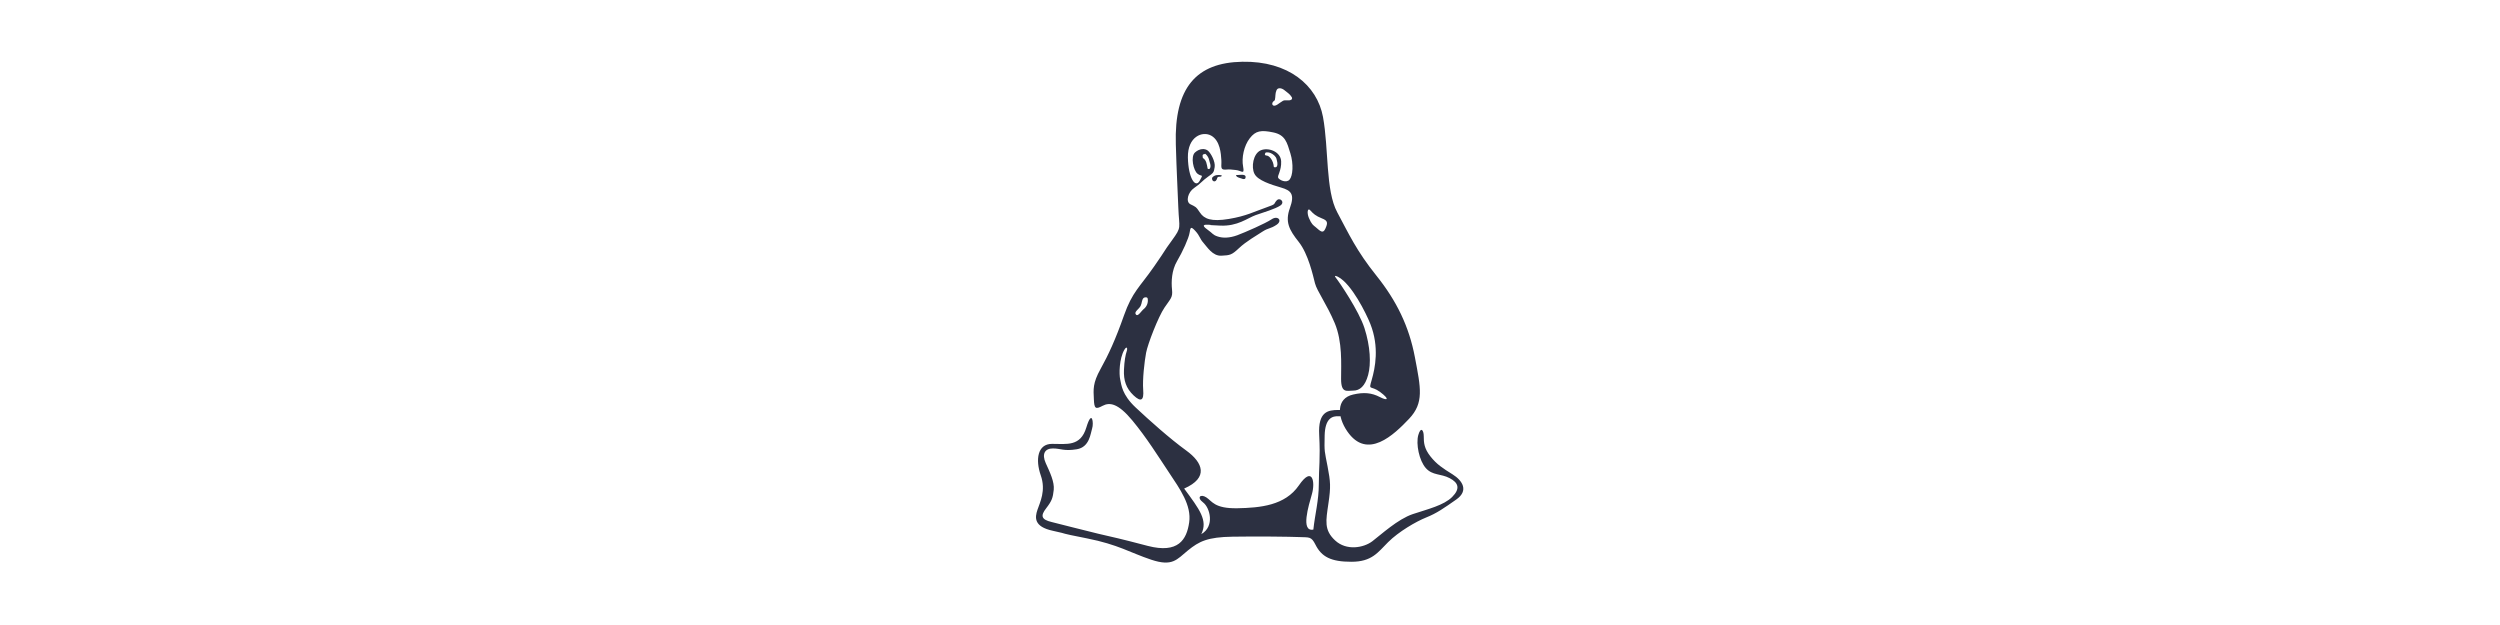
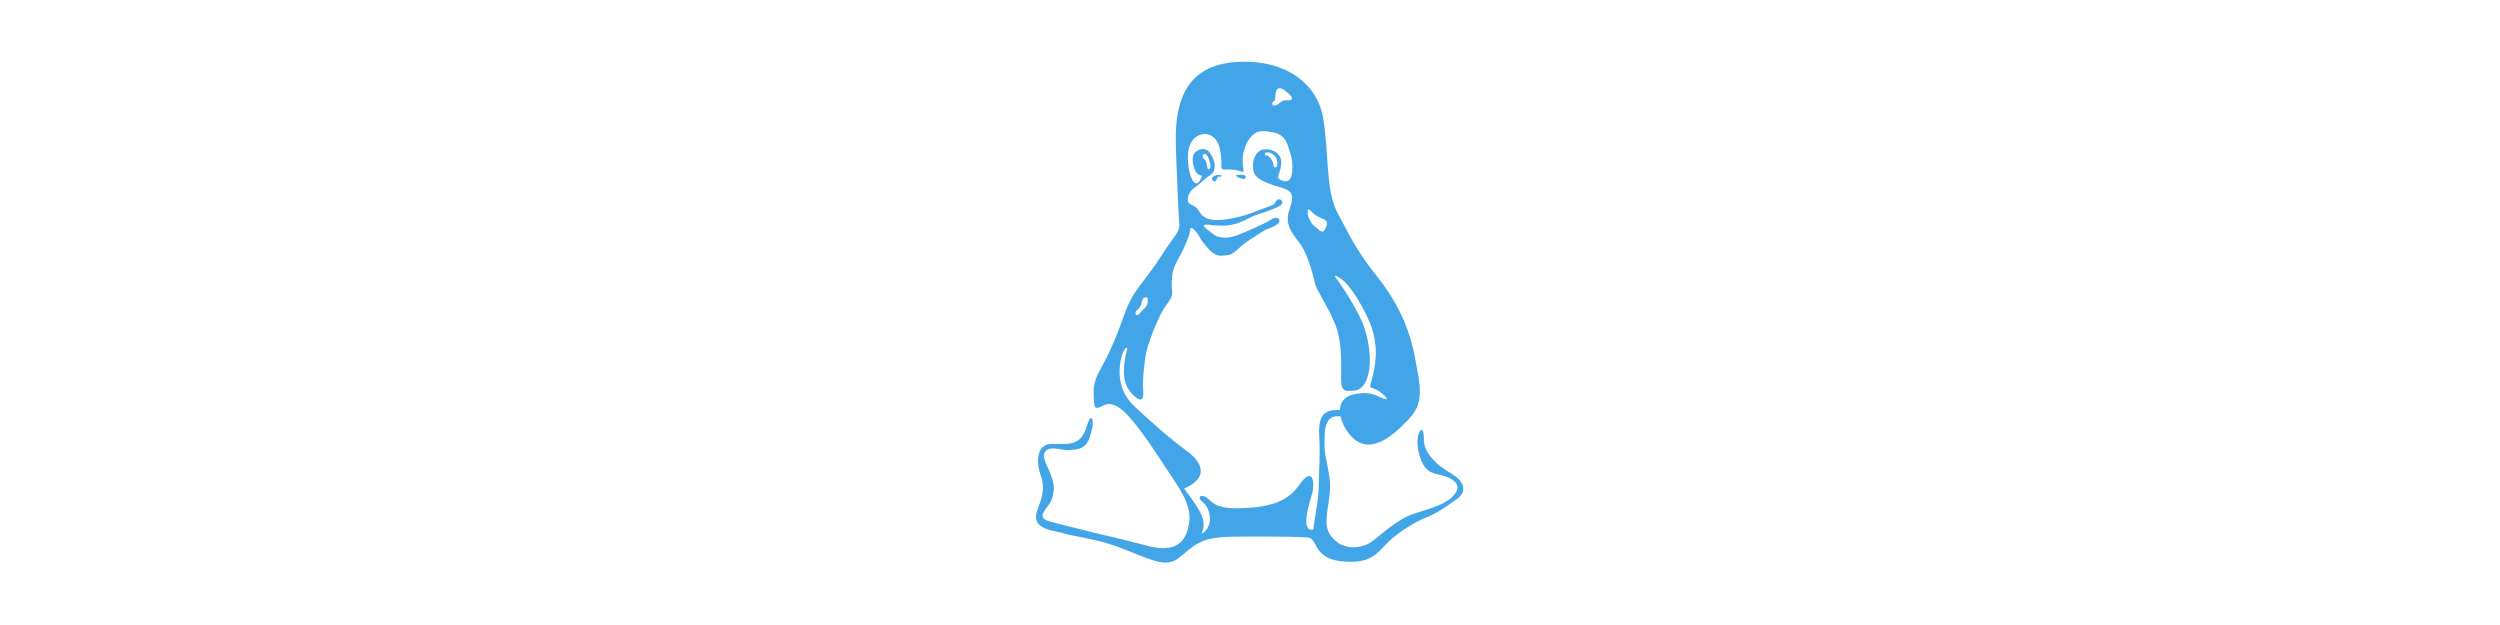
<svg xmlns="http://www.w3.org/2000/svg" width="200px" height="50px" viewBox="0 0 200 50" version="1.1">
  <defs />
  <g id="git.com" stroke="none" stroke-width="1" fill="none" fill-rule="evenodd">
-     <g id="linux" fill-rule="nonzero" fill="#2C3041">
+     <g id="linux" fill-rule="nonzero" fill="#42A5E8">
      <path d="M94.066,11.557 C93.929,7.012 95.701,5.006 99.383,4.94 C103.061,4.869 105.366,6.809 105.839,9.353 C106.306,11.893 106.037,15.24 106.976,16.977 C107.911,18.719 108.51,20.055 110.12,22.061 C111.725,24.067 112.726,26.109 113.193,28.587 C113.665,31.061 113.93,32.229 112.726,33.504 C111.522,34.773 109.384,36.846 107.779,34.504 C106.972,33.331 106.885,31.873 108.246,31.564 C109.115,31.36 109.74,31.427 110.385,31.762 C111.035,32.097 111.187,31.939 110.41,31.36 C109.628,30.781 109.47,31.315 109.74,30.38 C110.009,29.445 110.359,27.764 109.628,25.916 C109.288,25.062 108.135,22.726 107.053,22.152 C106.956,22.096 106.672,21.98 106.865,22.218 C107.154,22.579 108.714,24.874 109.155,26.241 C109.628,27.709 109.694,29.11 109.45,29.999 C109.207,30.893 108.78,31.248 108.267,31.248 C107.754,31.248 107.287,31.492 107.287,30.314 C107.287,29.131 107.409,27.348 106.774,25.839 C106.139,24.336 105.367,23.3 105.199,22.665 C105.037,22.03 104.666,20.323 103.899,19.353 C103.127,18.383 102.792,17.748 103.193,16.641 C103.594,15.539 103.294,15.24 102.492,15.006 C101.69,14.772 100.618,14.437 100.354,13.899 C100.085,13.366 100.252,12.294 100.852,12.03 C101.456,11.761 102.456,12.126 102.492,12.898 C102.528,13.665 102.157,14.067 102.259,14.234 C102.36,14.402 102.893,14.671 103.163,14.371 C103.427,14.067 103.498,13.132 103.229,12.263 C102.959,11.395 102.827,10.791 101.857,10.592 C100.887,10.389 100.45,10.455 99.983,11.06 C99.516,11.659 99.313,12.629 99.45,13.335 C99.582,14.036 99.313,13.635 98.846,13.599 C98.378,13.568 98.51,13.533 98.043,13.568 C97.576,13.599 97.743,13.299 97.708,12.796 C97.677,12.294 97.611,11.258 96.905,10.856 C96.204,10.455 95.001,10.923 95.031,12.599 C95.067,14.27 95.635,15.072 95.971,14.468 C96.306,13.868 96.138,14.168 95.803,13.899 C95.468,13.635 95.234,12.527 95.6,12.197 C95.971,11.862 96.402,11.862 96.641,12.06 C96.875,12.263 97.241,12.934 97.174,13.366 C97.108,13.802 97.073,13.833 96.641,14.137 C96.204,14.437 96.037,14.706 95.534,15.036 C95.031,15.372 94.833,16.144 95.235,16.342 C95.636,16.545 95.671,16.509 96.001,17.012 C96.337,17.515 96.905,17.749 98.312,17.515 C99.714,17.282 100.293,16.946 101.355,16.575 C102.127,16.311 101.857,16.342 102.127,16.042 C102.391,15.743 102.828,16.174 102.426,16.443 C102.025,16.713 101.121,16.977 100.451,17.21 C99.785,17.449 99.013,18.115 97.611,18.048 C96.205,17.982 97.175,18.013 96.738,17.982 C96.306,17.947 96.103,18.013 96.57,18.348 C97.043,18.683 97.007,18.785 97.408,18.917 C97.81,19.054 98.343,19.054 98.983,18.82 C99.618,18.582 101.223,17.881 101.726,17.546 C102.223,17.21 102.624,17.647 102.127,17.982 C101.624,18.317 101.487,18.216 101.02,18.516 C100.552,18.82 99.684,19.318 99.115,19.856 C98.546,20.39 98.414,20.425 97.708,20.456 C97.007,20.491 96.571,19.755 96.271,19.42 C95.971,19.084 96.001,18.887 95.636,18.485 C95.27,18.084 95.235,18.18 95.168,18.617 C95.102,19.054 94.6,20.156 94.163,20.892 C93.731,21.629 93.695,22.533 93.762,23.168 C93.828,23.803 93.66,23.869 93.162,24.605 C92.66,25.342 91.821,27.515 91.689,28.216 C91.557,28.917 91.39,30.36 91.456,31.193 C91.522,32.031 91.288,32.198 90.684,31.629 C90.084,31.061 89.881,30.426 89.917,29.588 C89.947,28.872 90.044,28.369 90.135,28.105 C90.227,27.841 90.14,27.658 89.947,27.983 C89.536,28.694 89.516,29.923 89.617,30.36 C89.714,30.792 89.749,31.564 90.852,32.599 C91.959,33.636 93.564,35.073 94.9,36.043 C96.24,37.013 96.708,38.217 94.732,39.085 C95.971,40.762 96.642,41.63 96.103,42.732 C97.21,42.097 96.784,40.599 96.251,40.198 C95.712,39.796 96.037,39.487 96.505,39.792 C96.972,40.091 97.14,40.69 98.983,40.66 C100.822,40.625 102.803,40.442 103.91,38.832 C105.012,37.227 105.226,38.578 104.956,39.517 C104.692,40.452 104.032,42.565 105.068,42.367 C105.2,41.127 105.505,40.056 105.505,38.72 C105.505,37.379 105.637,36.734 105.535,34.794 C105.433,32.925 106.241,32.798 107.074,32.798 C107.912,32.798 107.643,33.336 107.11,33.3 C106.572,33.265 106.007,33.468 105.972,34.839 C105.937,36.211 105.972,36.079 106.205,37.313 C106.439,38.552 106.475,38.918 106.272,40.289 C106.074,41.661 105.906,42.397 106.81,43.235 C107.709,44.073 109.08,43.835 109.786,43.301 C110.487,42.768 111.823,41.529 113.027,41.127 C114.235,40.726 115.505,40.426 116.175,39.756 C116.841,39.086 116.673,38.618 115.972,38.252 C115.271,37.882 114.601,38.049 114.068,37.45 C113.529,36.846 113.265,35.51 113.463,34.804 C113.666,34.103 113.9,34.403 113.9,34.905 C113.9,35.408 113.931,35.876 114.433,36.51 C114.936,37.145 115.403,37.45 116.206,37.948 C117.008,38.451 117.511,39.253 116.505,39.959 C115.505,40.66 114.936,41.061 114.098,41.396 C113.265,41.732 111.894,42.534 111.055,43.367 C110.217,44.205 109.75,44.942 108.11,44.942 C106.474,44.942 105.723,44.545 105.235,43.57 C104.9,42.9 104.732,43.001 103.965,42.966 C103.193,42.935 100.618,42.9 98.612,42.935 C96.606,42.966 95.936,43.301 95.031,44.037 C94.132,44.774 93.797,45.343 92.091,44.774 C90.384,44.205 89.48,43.57 86.941,43.067 C84.396,42.565 85.767,42.798 84.228,42.463 C82.69,42.133 82.791,41.396 82.994,40.792 C83.192,40.193 83.695,39.253 83.258,38.019 C82.827,36.779 82.994,35.51 84.162,35.51 C85.335,35.51 86.438,35.744 86.905,34.204 C87.372,32.666 87.509,33.869 87.372,34.271 C87.24,34.672 87.174,35.774 86.138,35.942 C85.102,36.109 84.868,35.876 84.228,35.876 C83.593,35.876 83.329,36.312 83.659,37.049 C83.994,37.785 84.365,38.552 84.299,39.187 C84.228,39.822 84.162,40.056 83.695,40.66 C83.228,41.259 83.294,41.564 84.132,41.762 C84.965,41.965 86.473,42.366 87.875,42.702 C89.282,43.032 89.383,43.032 91.821,43.672 C94.264,44.306 94.935,43.169 95.133,41.798 C95.336,40.426 94.396,39.121 93.528,37.815 C92.659,36.51 91.724,35.007 90.587,33.636 C89.449,32.265 88.778,32.163 88.21,32.463 C87.641,32.767 87.539,32.701 87.509,31.929 C87.473,31.163 87.407,30.66 88.042,29.522 C88.677,28.384 89.246,27.145 89.916,25.24 C90.586,23.336 91.186,22.965 92.323,21.325 C93.461,19.689 92.958,20.324 93.761,19.222 C94.563,18.115 94.33,18.318 94.264,16.576 C94.198,14.839 94.132,13.833 94.066,11.557 L94.066,11.557 Z M90.871,25.159 C91.044,25.367 91.288,24.875 91.542,24.687 C91.764,24.486 91.868,24.185 91.816,23.889 C91.79,23.732 91.536,23.783 91.486,23.838 C91.328,23.996 91.364,24.25 91.252,24.468 C91.125,24.732 90.698,24.946 90.871,25.159 L90.871,25.159 Z M105.25,18.17 C105.61,18.475 105.834,18.739 106.032,18.287 C106.235,17.835 106.235,17.652 105.748,17.469 C105.265,17.281 105.047,17.083 104.828,16.834 C104.61,16.58 104.534,17.012 104.711,17.434 C104.93,17.952 105.057,18.013 105.25,18.17 L105.25,18.17 Z M97.712,14.021 C97.464,13.97 97.164,13.99 96.996,14.188 C96.93,14.254 96.961,14.442 97.077,14.493 C97.23,14.559 97.331,14.407 97.362,14.29 C97.377,14.239 97.397,14.173 97.448,14.158 C97.514,14.122 97.611,14.153 97.682,14.122 C97.763,14.092 97.733,14.021 97.712,14.021 L97.712,14.021 Z M98.896,14.067 C98.998,14.219 99.18,14.219 99.333,14.285 C99.414,14.321 99.582,14.371 99.632,14.254 C99.749,13.884 99.246,14 99.013,14 C98.962,14 98.845,13.985 98.896,14.067 Z M101.334,12.446 C101.563,12.456 101.872,12.863 101.903,13.335 C101.908,13.406 102.101,13.401 102.141,13.33 C102.248,13.142 102.172,12.934 102.121,12.711 C102.08,12.528 101.862,12.34 101.679,12.258 C101.557,12.197 101.43,12.177 101.268,12.197 C101.227,12.218 101.085,12.431 101.334,12.446 L101.334,12.446 Z M96.351,12.33 C96.143,12.345 96.219,12.507 96.229,12.639 C96.519,12.802 96.544,13.167 96.605,13.457 C96.61,13.569 96.778,13.518 96.793,13.482 C96.92,13.249 96.762,12.985 96.707,12.711 C96.656,12.568 96.56,12.406 96.427,12.309 C96.407,12.289 96.371,12.33 96.351,12.33 Z M102.741,7.205 C102.532,7.037 102.207,6.971 102.111,7.245 C102.009,7.479 102.05,7.718 101.994,7.972 C101.994,8.053 101.892,8.073 101.837,8.149 C101.755,8.246 101.776,8.368 101.816,8.403 C102.009,8.601 102.365,8.21 102.624,8.073 C102.817,7.951 103.096,8.109 103.31,7.972 C103.37,7.931 103.391,7.835 103.33,7.758 C103.193,7.52 102.954,7.383 102.741,7.205 Z" id="Shape" />
    </g>
  </g>
</svg>
